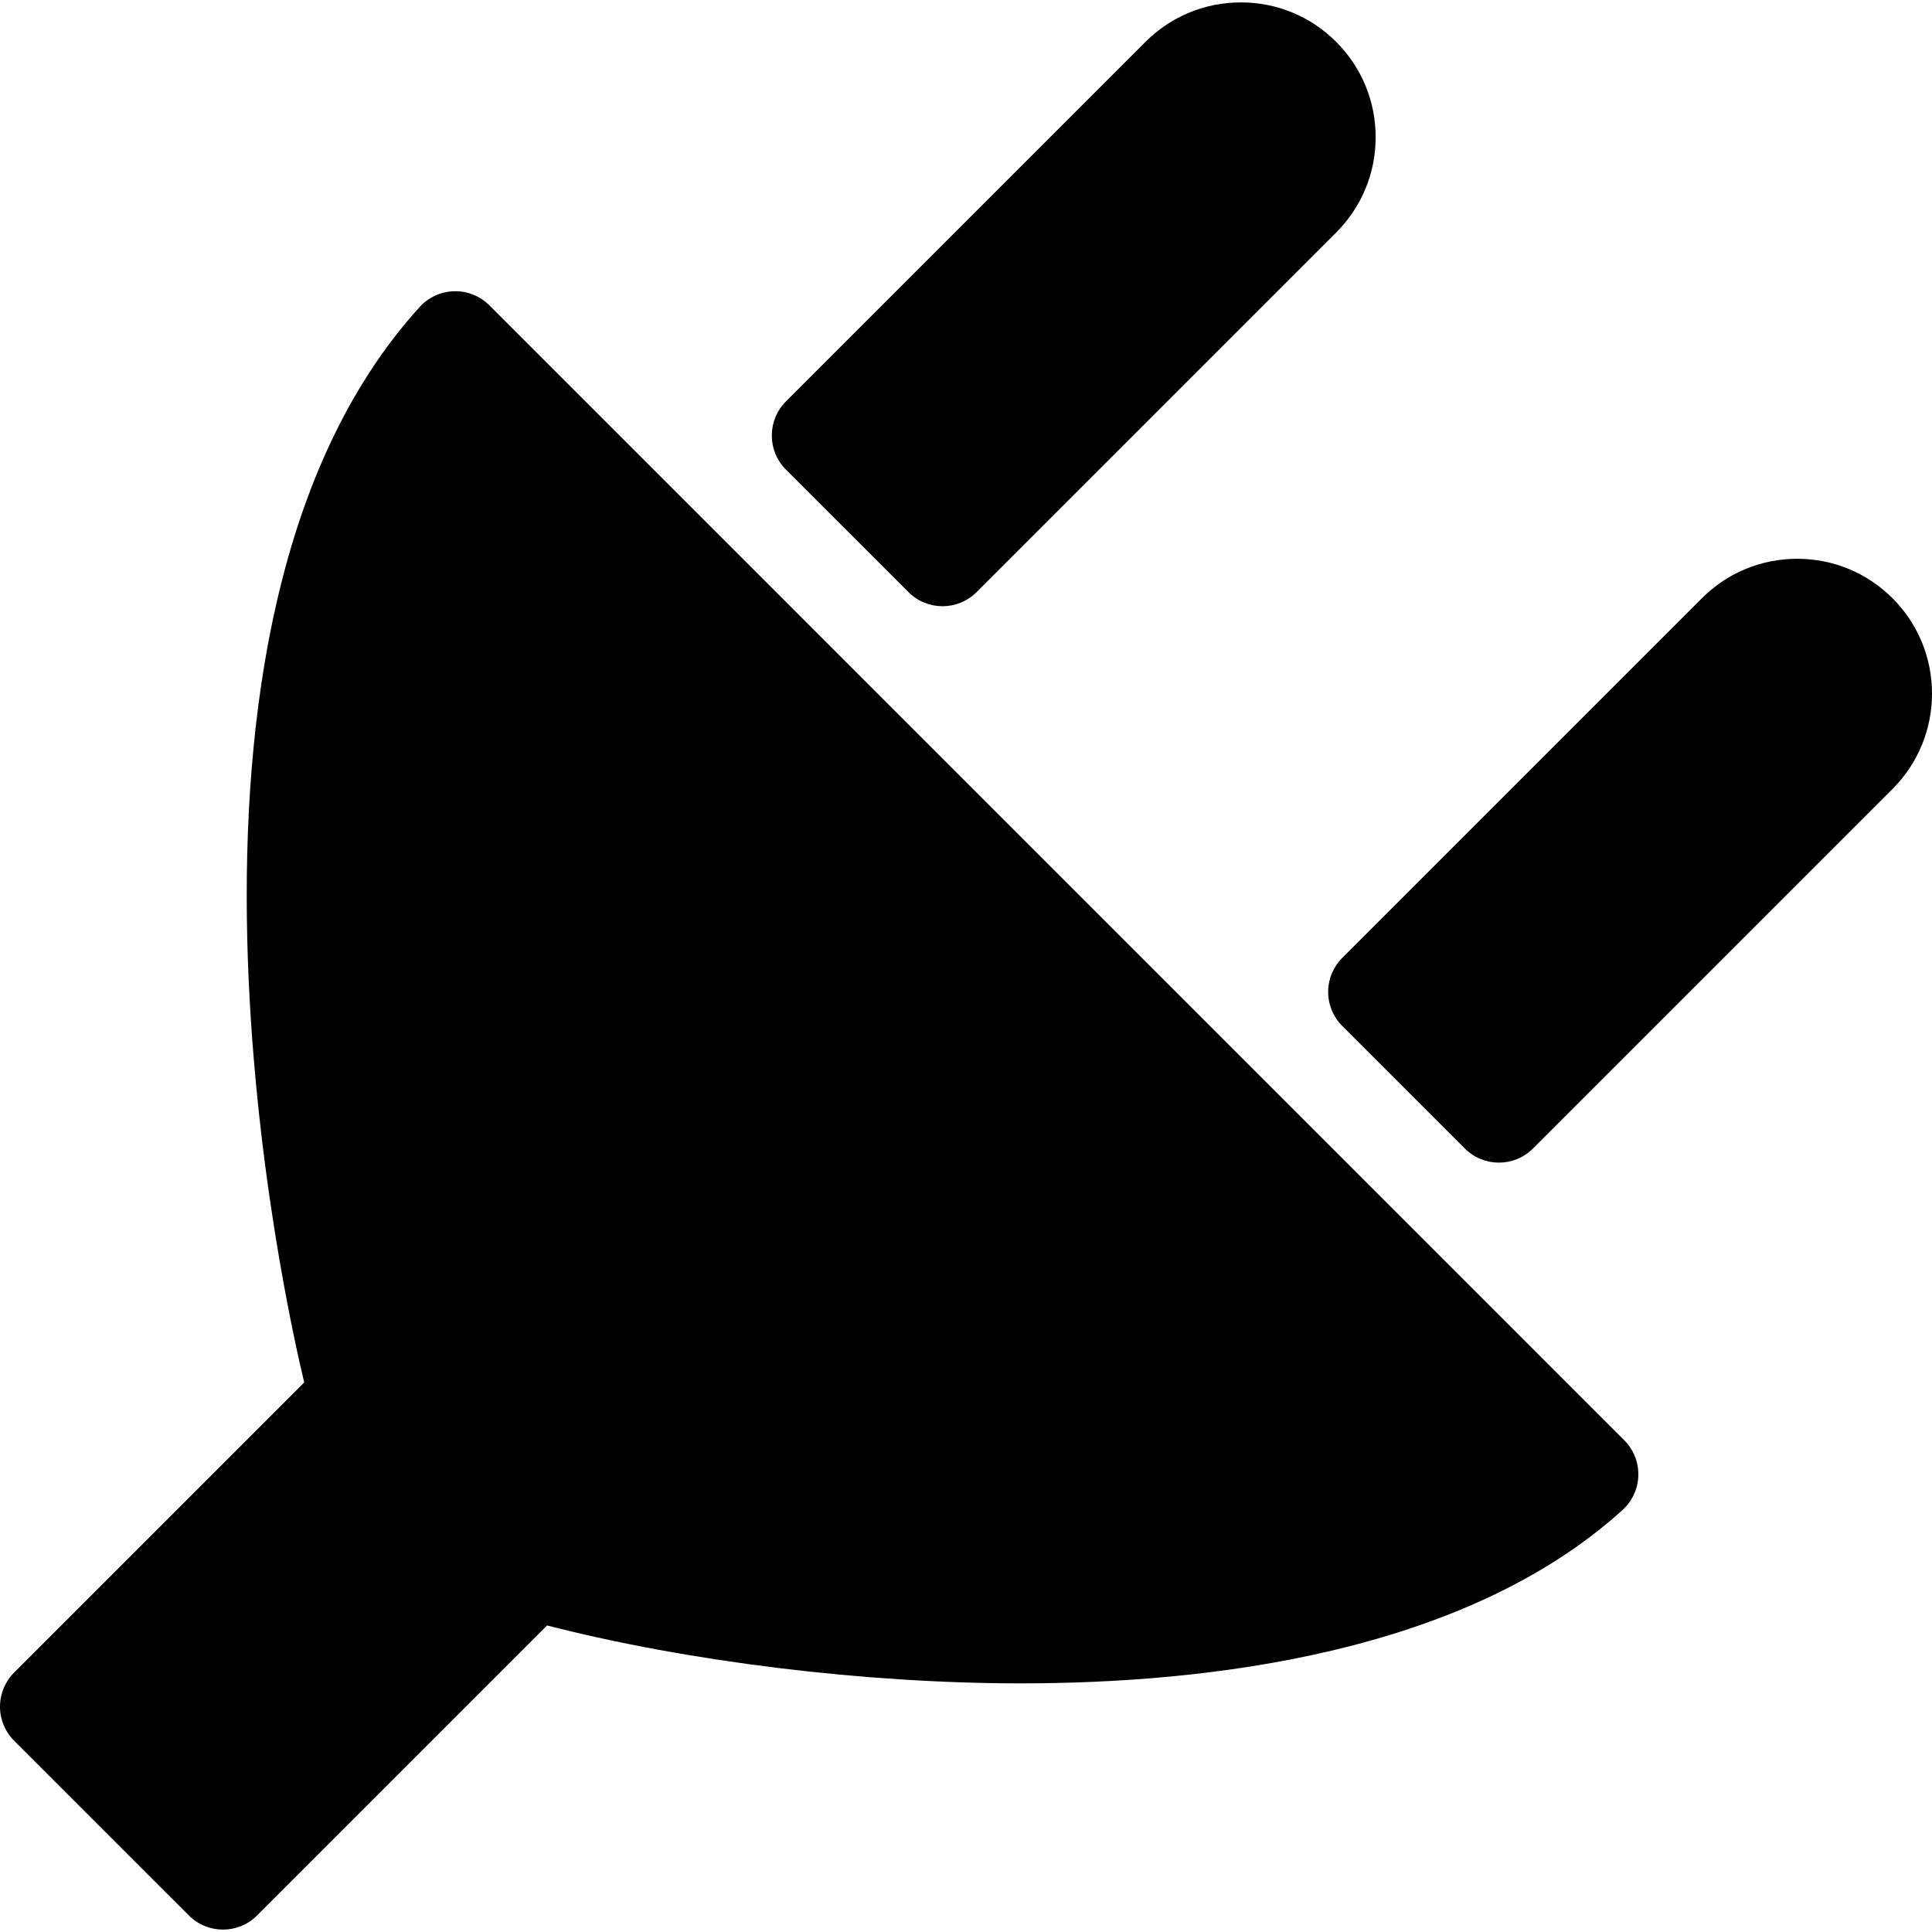
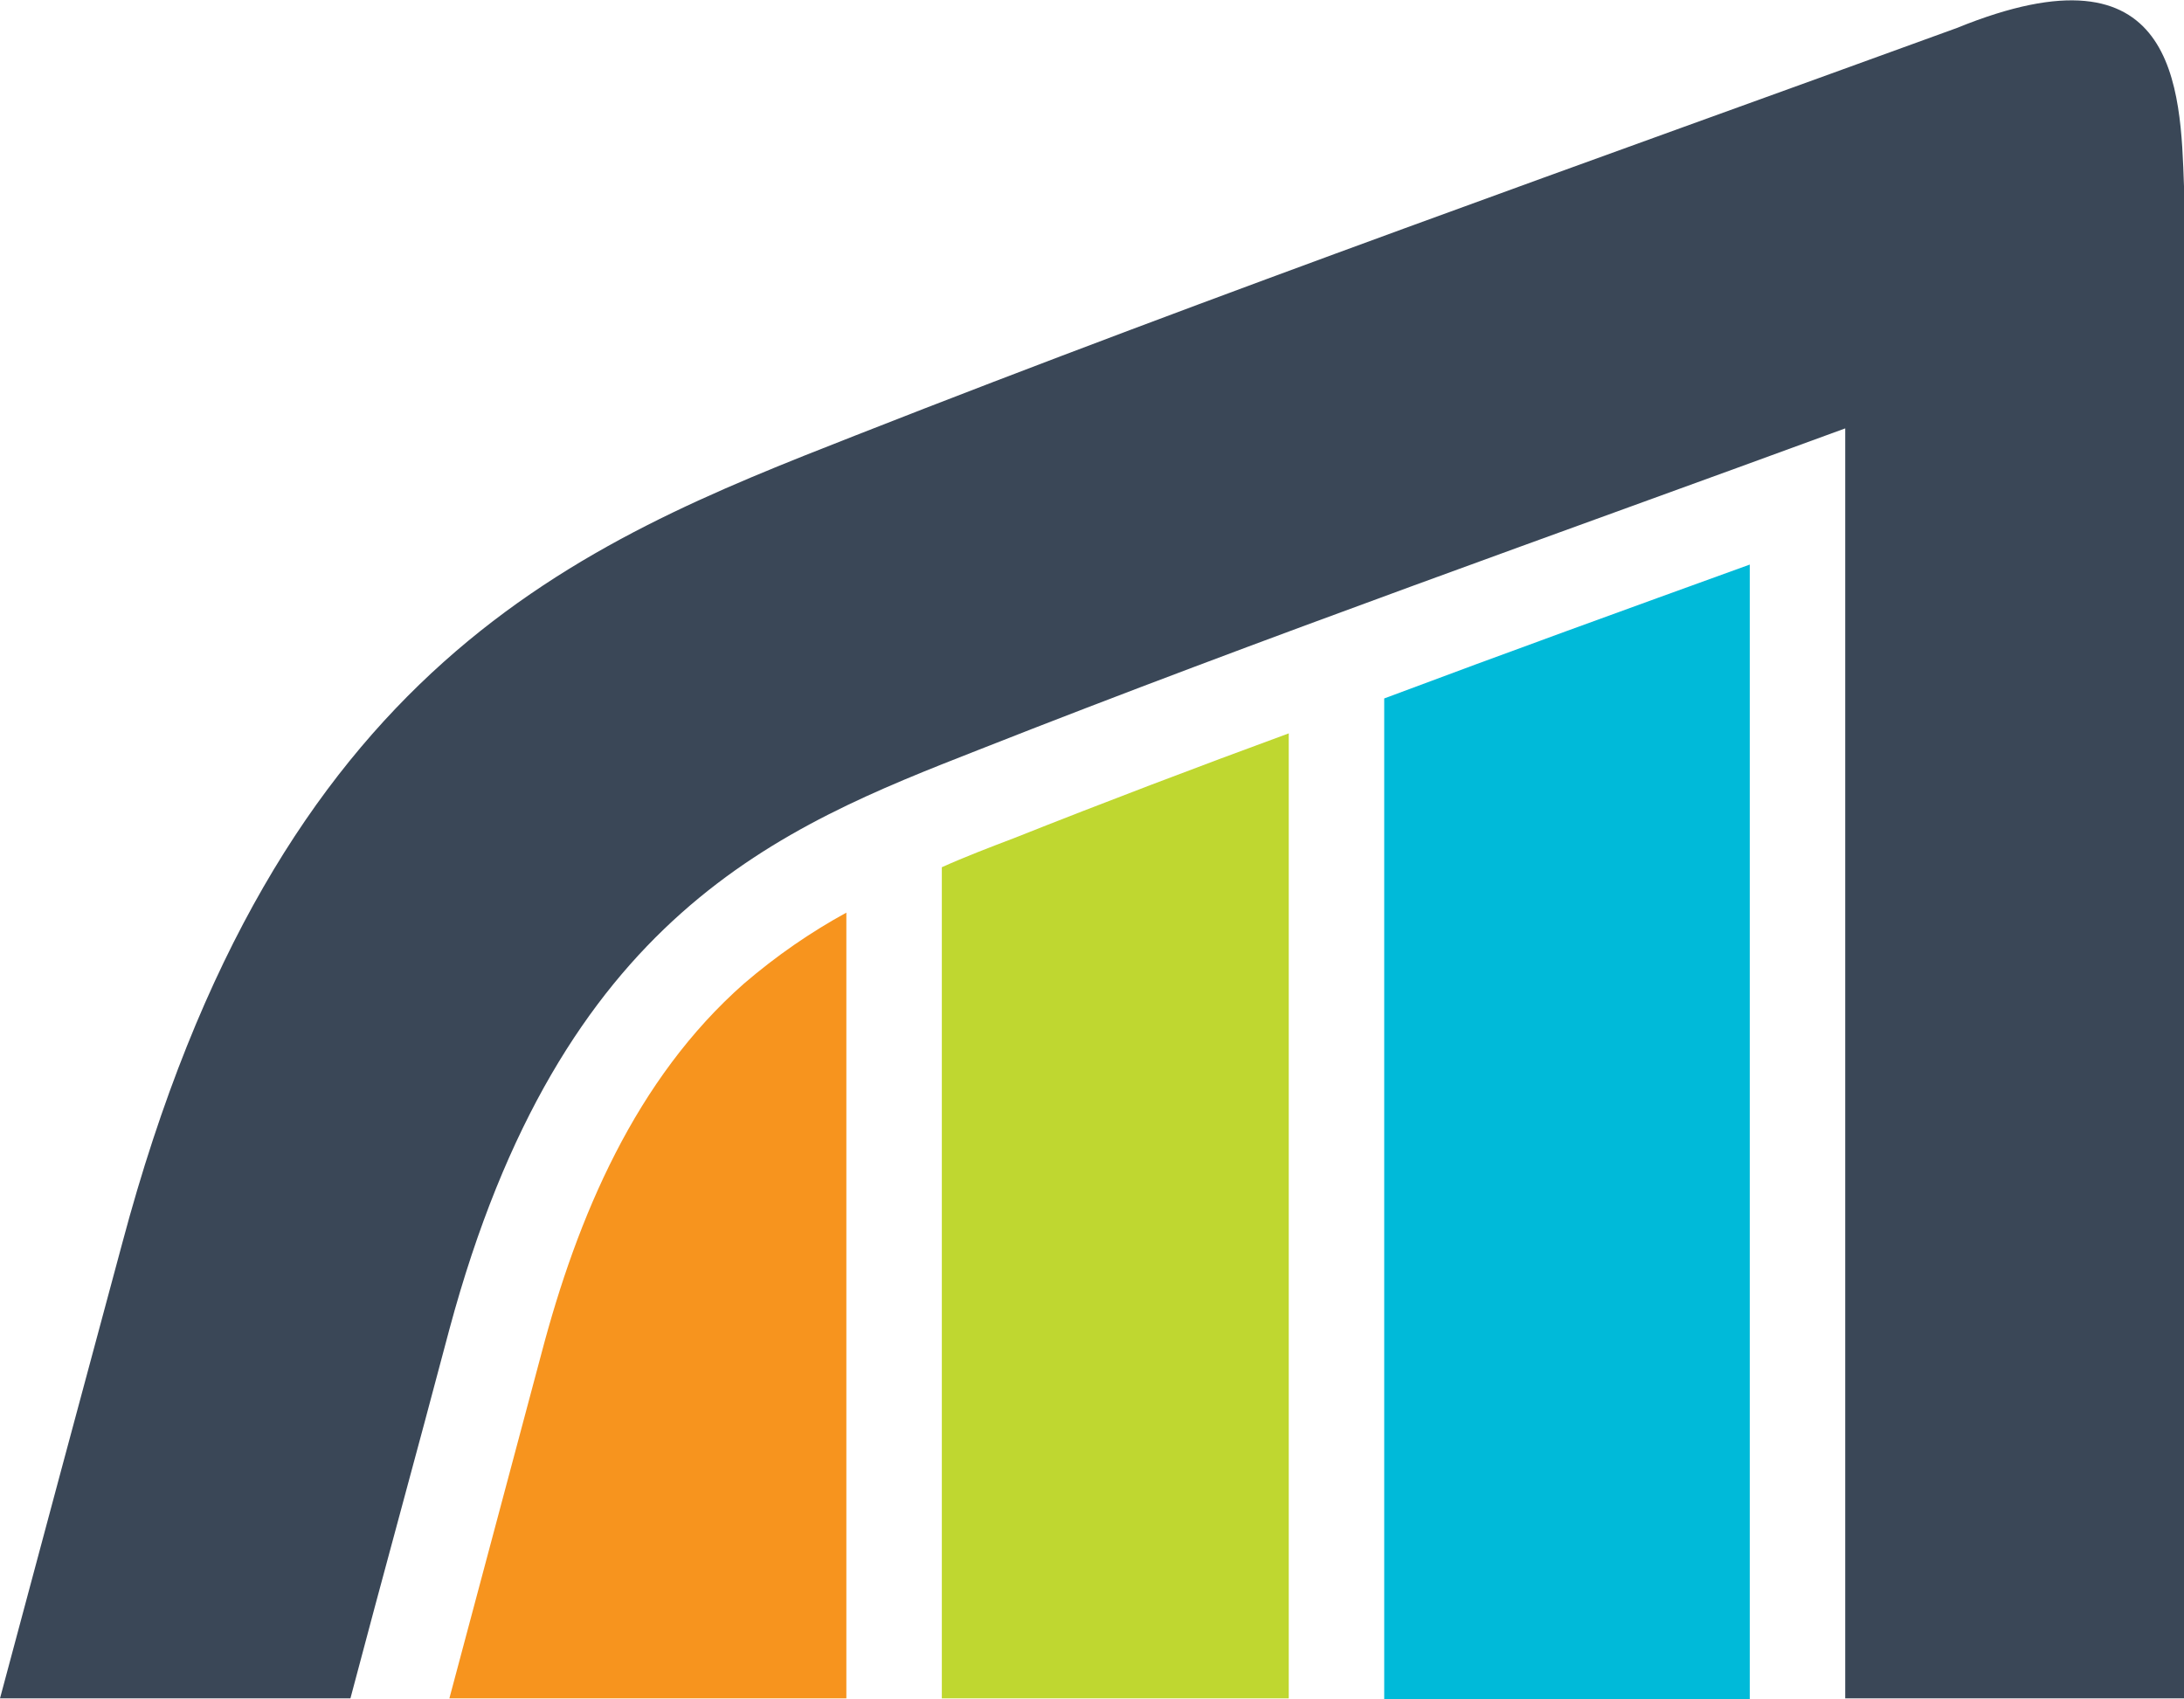
- <svg xmlns="http://www.w3.org/2000/svg" version="1.1" id="Capa_1" x="0px" y="0px" width="99.012px" height="99.012px" viewBox="0 0 99.012 99.012" style="enable-background:new 0 0 99.012 99.012;" xml:space="preserve">
-   <g>
-     <g>
-       <path d="M25.08,15.648c-0.478-0.478-1.135-0.742-1.805-0.723c-0.675,0.017-1.314,0.309-1.768,0.808    c-14.829,16.325-6.762,51.623-5.916,55.115L0.723,85.717C0.26,86.18,0,86.808,0,87.463c0,0.654,0.26,1.283,0.723,1.746    l8.958,8.957c0.482,0.48,1.114,0.723,1.746,0.723c0.631,0,1.264-0.24,1.745-0.723l14.865-14.864    c7.237,1.859,16.289,2.968,24.28,2.968c9.599,0,22.739-1.543,30.836-8.886c0.5-0.454,0.793-1.093,0.809-1.769    c0.018-0.676-0.245-1.328-0.723-1.805L25.08,15.648z" />
-       <path d="M46.557,30.345c0.482,0.482,1.114,0.723,1.746,0.723c0.632,0,1.264-0.241,1.746-0.724l18.428-18.428    c1.305-1.305,2.023-3.04,2.023-4.885c0-1.846-0.719-3.582-2.023-4.886c-1.305-1.305-3.039-2.022-4.885-2.022    c-1.845,0-3.581,0.718-4.887,2.022L40.277,20.574c-0.964,0.964-0.964,2.527,0,3.492L46.557,30.345z" />
-       <path d="M96.99,30.661c-1.305-1.305-3.039-2.024-4.885-2.024c-1.847,0-3.582,0.718-4.886,2.023L68.79,49.089    c-0.464,0.463-0.724,1.091-0.724,1.746s0.26,1.282,0.724,1.746l6.28,6.278c0.481,0.482,1.113,0.724,1.746,0.724    c0.631,0,1.264-0.241,1.746-0.724l18.43-18.429C99.686,37.735,99.686,33.353,96.99,30.661z" />
-     </g>
-   </g>
-   <g>
- </g>
-   <g>
- </g>
-   <g>
- </g>
-   <g>
- </g>
-   <g>
- </g>
-   <g>
- </g>
-   <g>
- </g>
-   <g>
- </g>
-   <g>
- </g>
-   <g>
- </g>
-   <g>
- </g>
-   <g>
- </g>
-   <g>
- </g>
-   <g>
- </g>
-   <g>
- </g>
+ <svg xmlns="http://www.w3.org/2000/svg" version="1.1" id="Layer_1" x="0px" y="0px" viewBox="0 0 187.6 145.9" style="enable-background:new 0 0 187.6 145.9;" xml:space="preserve">
+   <style type="text/css">
+ 	.st0{fill:#3A4757;}
+ 	.st1{fill:#F7941E;}
+ 	.st2{fill:#BFD730;}
+ 	.st3{fill:#00BAD9;}
+ </style>
+   <path class="st0" d="M187.6,145.9c0-43.3,0-86.6,0-129.9c-0.3-8.5-0.6-21.3-19.5-13.6c-31.6,11.5-63.3,22.7-94.6,35  c-23.7,9.3-49.7,19.5-63,69.4C7,119.8,3.5,132.8,0,145.9c10,0,20.1,0,30.1,0c2.8-10.6,5.7-21.1,8.5-31.7  c9.6-35.7,28.4-43.1,45.5-49.8c24.6-9.7,49.6-18.5,74.4-27.6c0,36.4,0,72.8,0,109.1C168.2,145.9,177.9,145.9,187.6,145.9  L187.6,145.9z" />
+   <path class="st1" d="M72.7,78.4c-3.1,1.7-6,3.7-8.8,6.1c-9.3,8.2-14.3,20-17.4,31.8l-7.9,29.6h34.1V78.4L72.7,78.4z" />
+   <path class="st2" d="M110.7,63c-7.9,2.9-15.8,5.9-23.6,9c-2.1,0.8-4.2,1.6-6.2,2.5v71.4h29.8L110.7,63L110.7,63z" />
+   <path class="st3" d="M150.3,145.9c0-32.5,0-65,0-97.4c-10.5,3.8-21,7.6-31.4,11.5v86H150.3L150.3,145.9z" />
</svg>
